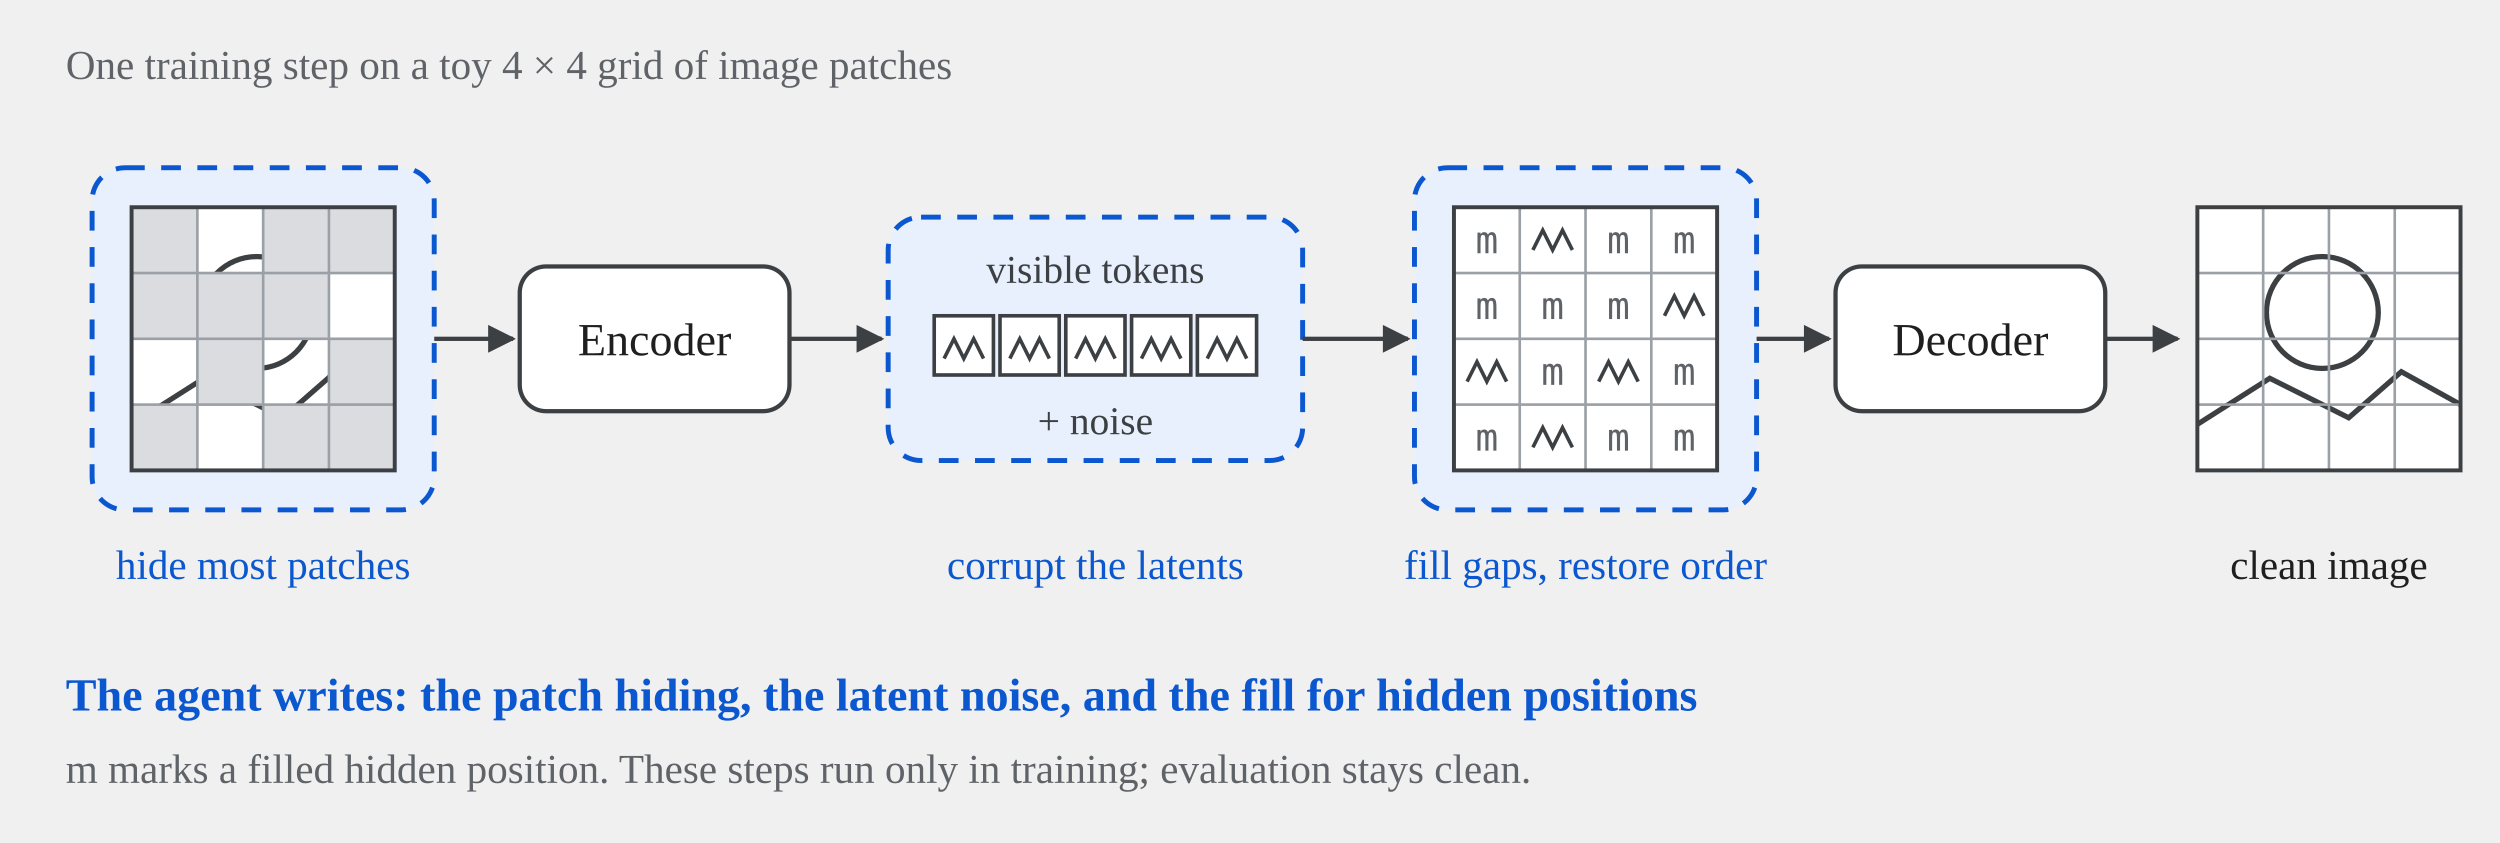
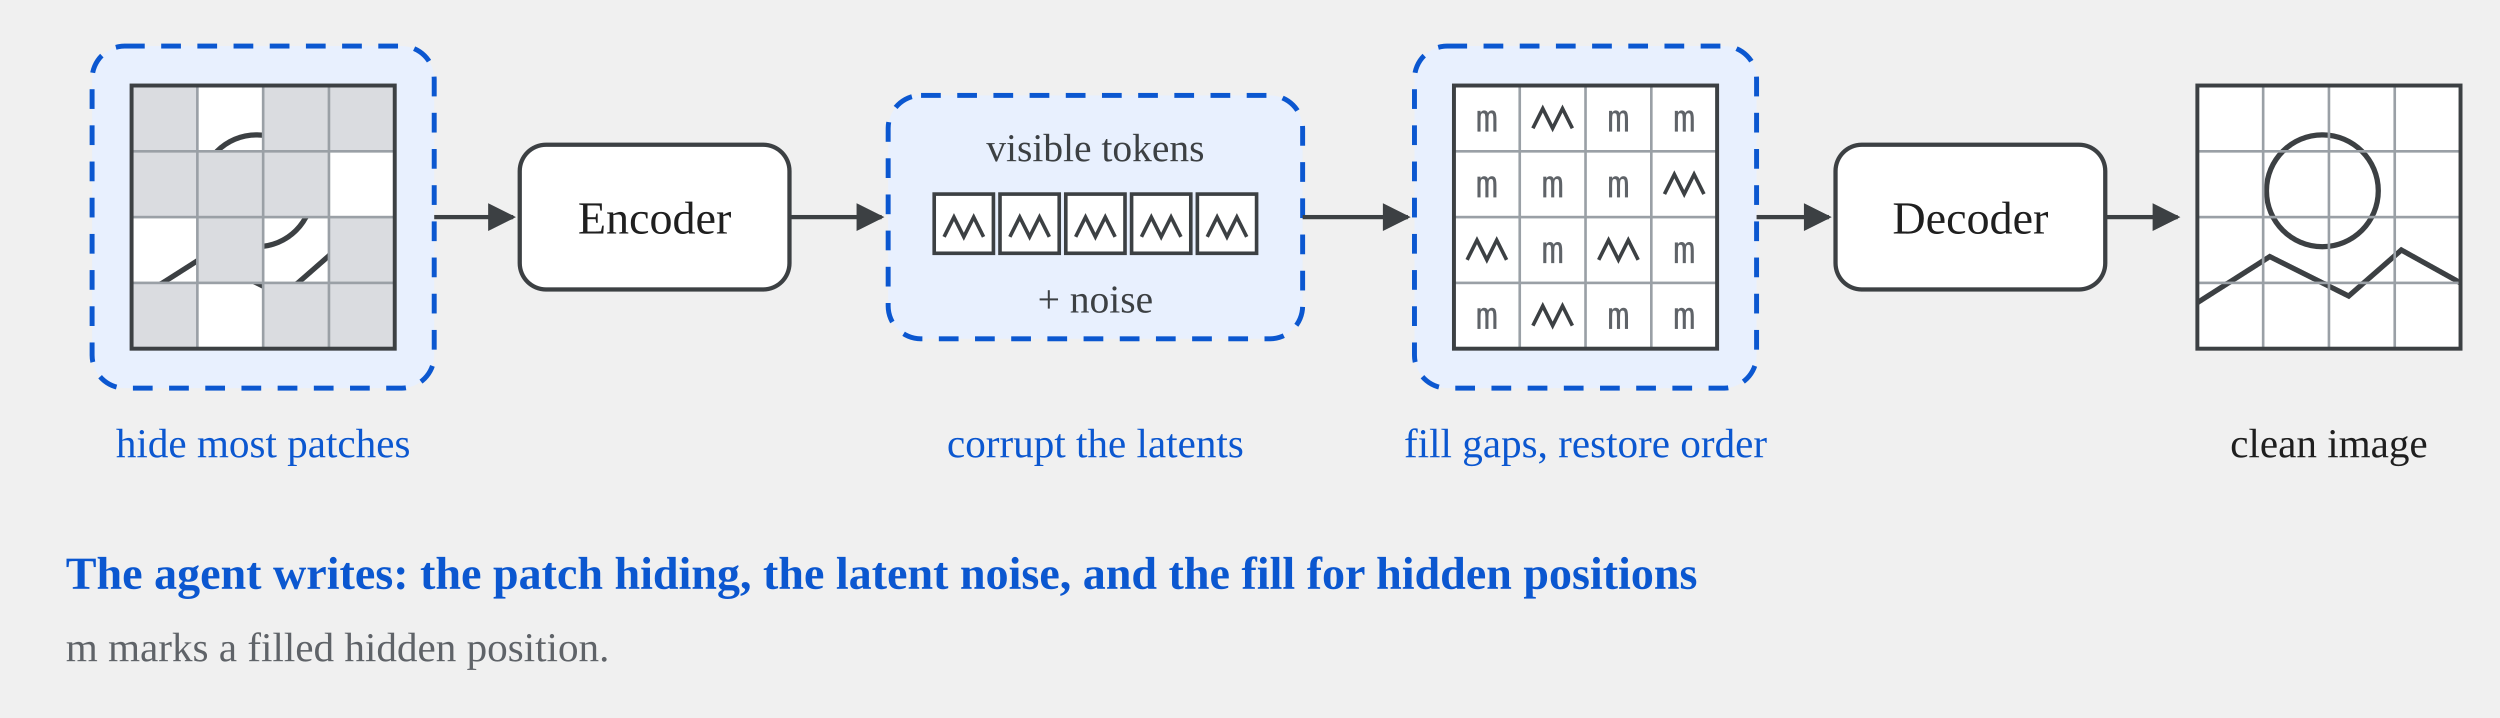
- <svg xmlns="http://www.w3.org/2000/svg" viewBox="0 0 760 256" role="img" aria-label="One training step of the DeTok tokenizer on a 4 by 4 grid of patches. Most patches are hidden, the encoder turns the visible ones into latent tokens, noise is added to them, hidden positions are filled and the grid is restored to order, and the decoder rebuilds the clean image. The agent writes the hiding, the noise and the filling with restoration.">
+ <svg xmlns="http://www.w3.org/2000/svg" viewBox="0 37 760 218" role="img" aria-label="One training step of the DeTok tokenizer on a 4 by 4 grid of patches. Most patches are hidden, the encoder turns the visible ones into latent tokens, noise is added to them, hidden positions are filled and the grid is restored to order, and the decoder rebuilds the clean image. The agent writes the hiding, the noise and the filling with restoration.">
  <defs>
    <marker id="robust-image-tokenizer-ar" viewBox="0 0 10 10" refX="9" refY="5" markerWidth="6.5" markerHeight="6.5" orient="auto">
      <path d="M0 0L10 5L0 10z" fill="#3c4043" />
    </marker>
  </defs>
-   <text x="20" y="24" font-size="12.5" fill="#5f6368">One training step on a toy 4 × 4 grid of image patches</text>
  <g transform="translate(0,-22)">
    <rect x="28" y="73" width="104" height="104" rx="10" fill="#e8f0fe" stroke="#0b57d0" stroke-width="1.5" stroke-dasharray="6 5" />
    <rect x="270" y="88" width="126" height="74" rx="10" fill="#e8f0fe" stroke="#0b57d0" stroke-width="1.5" stroke-dasharray="6 5" />
    <rect x="430" y="73" width="104" height="104" rx="10" fill="#e8f0fe" stroke="#0b57d0" stroke-width="1.5" stroke-dasharray="6 5" />
    <rect x="40" y="85" width="80" height="80" fill="#fff" />
    <circle cx="78" cy="117" r="17" fill="none" stroke="#3c4043" stroke-width="1.6" />
    <path d="M40 151 L62 137 L86 149 L102 135 L120 145" fill="none" stroke="#3c4043" stroke-width="1.6" />
    <rect x="40" y="85" width="20" height="20" fill="#dadce0" />
    <rect x="80" y="85" width="20" height="20" fill="#dadce0" />
    <rect x="100" y="85" width="20" height="20" fill="#dadce0" />
    <rect x="40" y="105" width="20" height="20" fill="#dadce0" />
    <rect x="60" y="105" width="20" height="20" fill="#dadce0" />
    <rect x="80" y="105" width="20" height="20" fill="#dadce0" />
    <rect x="60" y="125" width="20" height="20" fill="#dadce0" />
    <rect x="100" y="125" width="20" height="20" fill="#dadce0" />
    <rect x="40" y="145" width="20" height="20" fill="#dadce0" />
    <rect x="80" y="145" width="20" height="20" fill="#dadce0" />
    <rect x="100" y="145" width="20" height="20" fill="#dadce0" />
    <line x1="60" y1="85" x2="60" y2="165" stroke="#9aa0a6" stroke-width="0.8" />
    <line x1="40" y1="105" x2="120" y2="105" stroke="#9aa0a6" stroke-width="0.8" />
    <line x1="80" y1="85" x2="80" y2="165" stroke="#9aa0a6" stroke-width="0.8" />
    <line x1="40" y1="125" x2="120" y2="125" stroke="#9aa0a6" stroke-width="0.8" />
    <line x1="100" y1="85" x2="100" y2="165" stroke="#9aa0a6" stroke-width="0.8" />
    <line x1="40" y1="145" x2="120" y2="145" stroke="#9aa0a6" stroke-width="0.8" />
    <rect x="40" y="85" width="80" height="80" fill="none" stroke="#3c4043" stroke-width="1.2" />
    <line x1="132" y1="125" x2="156" y2="125" stroke="#3c4043" stroke-width="1.3" marker-end="url(#robust-image-tokenizer-ar)" />
    <rect x="158" y="103" width="82" height="44" rx="8" fill="#fff" stroke="#3c4043" stroke-width="1.3" />
    <text x="199" y="130" font-size="14" text-anchor="middle" fill="#1f1f1f">Encoder</text>
    <line x1="240" y1="125" x2="268" y2="125" stroke="#3c4043" stroke-width="1.3" marker-end="url(#robust-image-tokenizer-ar)" />
    <text x="333" y="108" font-size="12" text-anchor="middle" fill="#3c4043">visible tokens</text>
    <rect x="284" y="118" width="18" height="18" fill="#fff" stroke="#3c4043" stroke-width="1.1" />
    <path d="M287 131 l3 -6 l3 6 l3 -6 l3 6" fill="none" stroke="#3c4043" stroke-width="1.1" />
    <rect x="304" y="118" width="18" height="18" fill="#fff" stroke="#3c4043" stroke-width="1.1" />
    <path d="M307 131 l3 -6 l3 6 l3 -6 l3 6" fill="none" stroke="#3c4043" stroke-width="1.1" />
    <rect x="324" y="118" width="18" height="18" fill="#fff" stroke="#3c4043" stroke-width="1.1" />
    <path d="M327 131 l3 -6 l3 6 l3 -6 l3 6" fill="none" stroke="#3c4043" stroke-width="1.1" />
    <rect x="344" y="118" width="18" height="18" fill="#fff" stroke="#3c4043" stroke-width="1.1" />
    <path d="M347 131 l3 -6 l3 6 l3 -6 l3 6" fill="none" stroke="#3c4043" stroke-width="1.1" />
    <rect x="364" y="118" width="18" height="18" fill="#fff" stroke="#3c4043" stroke-width="1.1" />
    <path d="M367 131 l3 -6 l3 6 l3 -6 l3 6" fill="none" stroke="#3c4043" stroke-width="1.1" />
    <text x="333" y="154" font-size="12" text-anchor="middle" fill="#3c4043">+ noise</text>
    <line x1="396" y1="125" x2="428" y2="125" stroke="#3c4043" stroke-width="1.3" marker-end="url(#robust-image-tokenizer-ar)" />
    <rect x="442" y="85" width="20" height="20" fill="#fff" />
    <text x="452" y="99" font-size="11.5" text-anchor="middle" fill="#5f6368" font-family="ui-monospace,Menlo,monospace">m</text>
    <rect x="462" y="85" width="20" height="20" fill="#fff" />
    <path d="M466 98 l3 -6 l3 6 l3 -6 l3 6" fill="none" stroke="#3c4043" stroke-width="1.1" />
    <rect x="482" y="85" width="20" height="20" fill="#fff" />
    <text x="492" y="99" font-size="11.5" text-anchor="middle" fill="#5f6368" font-family="ui-monospace,Menlo,monospace">m</text>
    <rect x="502" y="85" width="20" height="20" fill="#fff" />
    <text x="512" y="99" font-size="11.5" text-anchor="middle" fill="#5f6368" font-family="ui-monospace,Menlo,monospace">m</text>
    <rect x="442" y="105" width="20" height="20" fill="#fff" />
    <text x="452" y="119" font-size="11.5" text-anchor="middle" fill="#5f6368" font-family="ui-monospace,Menlo,monospace">m</text>
    <rect x="462" y="105" width="20" height="20" fill="#fff" />
    <text x="472" y="119" font-size="11.5" text-anchor="middle" fill="#5f6368" font-family="ui-monospace,Menlo,monospace">m</text>
    <rect x="482" y="105" width="20" height="20" fill="#fff" />
    <text x="492" y="119" font-size="11.5" text-anchor="middle" fill="#5f6368" font-family="ui-monospace,Menlo,monospace">m</text>
    <rect x="502" y="105" width="20" height="20" fill="#fff" />
    <path d="M506 118 l3 -6 l3 6 l3 -6 l3 6" fill="none" stroke="#3c4043" stroke-width="1.1" />
    <rect x="442" y="125" width="20" height="20" fill="#fff" />
    <path d="M446 138 l3 -6 l3 6 l3 -6 l3 6" fill="none" stroke="#3c4043" stroke-width="1.1" />
    <rect x="462" y="125" width="20" height="20" fill="#fff" />
    <text x="472" y="139" font-size="11.5" text-anchor="middle" fill="#5f6368" font-family="ui-monospace,Menlo,monospace">m</text>
    <rect x="482" y="125" width="20" height="20" fill="#fff" />
    <path d="M486 138 l3 -6 l3 6 l3 -6 l3 6" fill="none" stroke="#3c4043" stroke-width="1.1" />
    <rect x="502" y="125" width="20" height="20" fill="#fff" />
    <text x="512" y="139" font-size="11.5" text-anchor="middle" fill="#5f6368" font-family="ui-monospace,Menlo,monospace">m</text>
    <rect x="442" y="145" width="20" height="20" fill="#fff" />
    <text x="452" y="159" font-size="11.5" text-anchor="middle" fill="#5f6368" font-family="ui-monospace,Menlo,monospace">m</text>
    <rect x="462" y="145" width="20" height="20" fill="#fff" />
    <path d="M466 158 l3 -6 l3 6 l3 -6 l3 6" fill="none" stroke="#3c4043" stroke-width="1.1" />
    <rect x="482" y="145" width="20" height="20" fill="#fff" />
    <text x="492" y="159" font-size="11.5" text-anchor="middle" fill="#5f6368" font-family="ui-monospace,Menlo,monospace">m</text>
    <rect x="502" y="145" width="20" height="20" fill="#fff" />
    <text x="512" y="159" font-size="11.5" text-anchor="middle" fill="#5f6368" font-family="ui-monospace,Menlo,monospace">m</text>
    <line x1="462" y1="85" x2="462" y2="165" stroke="#9aa0a6" stroke-width="0.8" />
    <line x1="442" y1="105" x2="522" y2="105" stroke="#9aa0a6" stroke-width="0.8" />
    <line x1="482" y1="85" x2="482" y2="165" stroke="#9aa0a6" stroke-width="0.8" />
    <line x1="442" y1="125" x2="522" y2="125" stroke="#9aa0a6" stroke-width="0.8" />
    <line x1="502" y1="85" x2="502" y2="165" stroke="#9aa0a6" stroke-width="0.8" />
    <line x1="442" y1="145" x2="522" y2="145" stroke="#9aa0a6" stroke-width="0.8" />
    <rect x="442" y="85" width="80" height="80" fill="none" stroke="#3c4043" stroke-width="1.2" />
    <line x1="534" y1="125" x2="556" y2="125" stroke="#3c4043" stroke-width="1.3" marker-end="url(#robust-image-tokenizer-ar)" />
    <rect x="558" y="103" width="82" height="44" rx="8" fill="#fff" stroke="#3c4043" stroke-width="1.3" />
    <text x="599" y="130" font-size="14" text-anchor="middle" fill="#1f1f1f">Decoder</text>
    <line x1="640" y1="125" x2="662" y2="125" stroke="#3c4043" stroke-width="1.3" marker-end="url(#robust-image-tokenizer-ar)" />
    <rect x="668" y="85" width="80" height="80" fill="#fff" />
    <circle cx="706" cy="117" r="17" fill="none" stroke="#3c4043" stroke-width="1.6" />
    <path d="M668 151 L690 137 L714 149 L730 135 L748 145" fill="none" stroke="#3c4043" stroke-width="1.6" />
    <line x1="688" y1="85" x2="688" y2="165" stroke="#9aa0a6" stroke-width="0.8" />
    <line x1="668" y1="105" x2="748" y2="105" stroke="#9aa0a6" stroke-width="0.8" />
    <line x1="708" y1="85" x2="708" y2="165" stroke="#9aa0a6" stroke-width="0.8" />
    <line x1="668" y1="125" x2="748" y2="125" stroke="#9aa0a6" stroke-width="0.8" />
    <line x1="728" y1="85" x2="728" y2="165" stroke="#9aa0a6" stroke-width="0.8" />
    <line x1="668" y1="145" x2="748" y2="145" stroke="#9aa0a6" stroke-width="0.8" />
    <rect x="668" y="85" width="80" height="80" fill="none" stroke="#3c4043" stroke-width="1.2" />
    <text x="80" y="198" font-size="12.5" text-anchor="middle" fill="#0b57d0">hide most patches</text>
    <text x="333" y="198" font-size="12.5" text-anchor="middle" fill="#0b57d0">corrupt the latents</text>
    <text x="482" y="198" font-size="12.5" text-anchor="middle" fill="#0b57d0">fill gaps, restore order</text>
    <text x="708" y="198" font-size="12.5" text-anchor="middle" fill="#1f1f1f">clean image</text>
    <text x="20" y="238" font-size="14" font-weight="600" fill="#0b57d0">The agent writes: the patch hiding, the latent noise, and the fill for hidden positions</text>
-     <text x="20" y="260" font-size="12.5" fill="#5f6368">m marks a filled hidden position. These steps run only in training; evaluation stays clean.</text>
+     <text x="20" y="260" font-size="12.5" fill="#5f6368">m marks a filled hidden position.</text>
  </g>
</svg>
